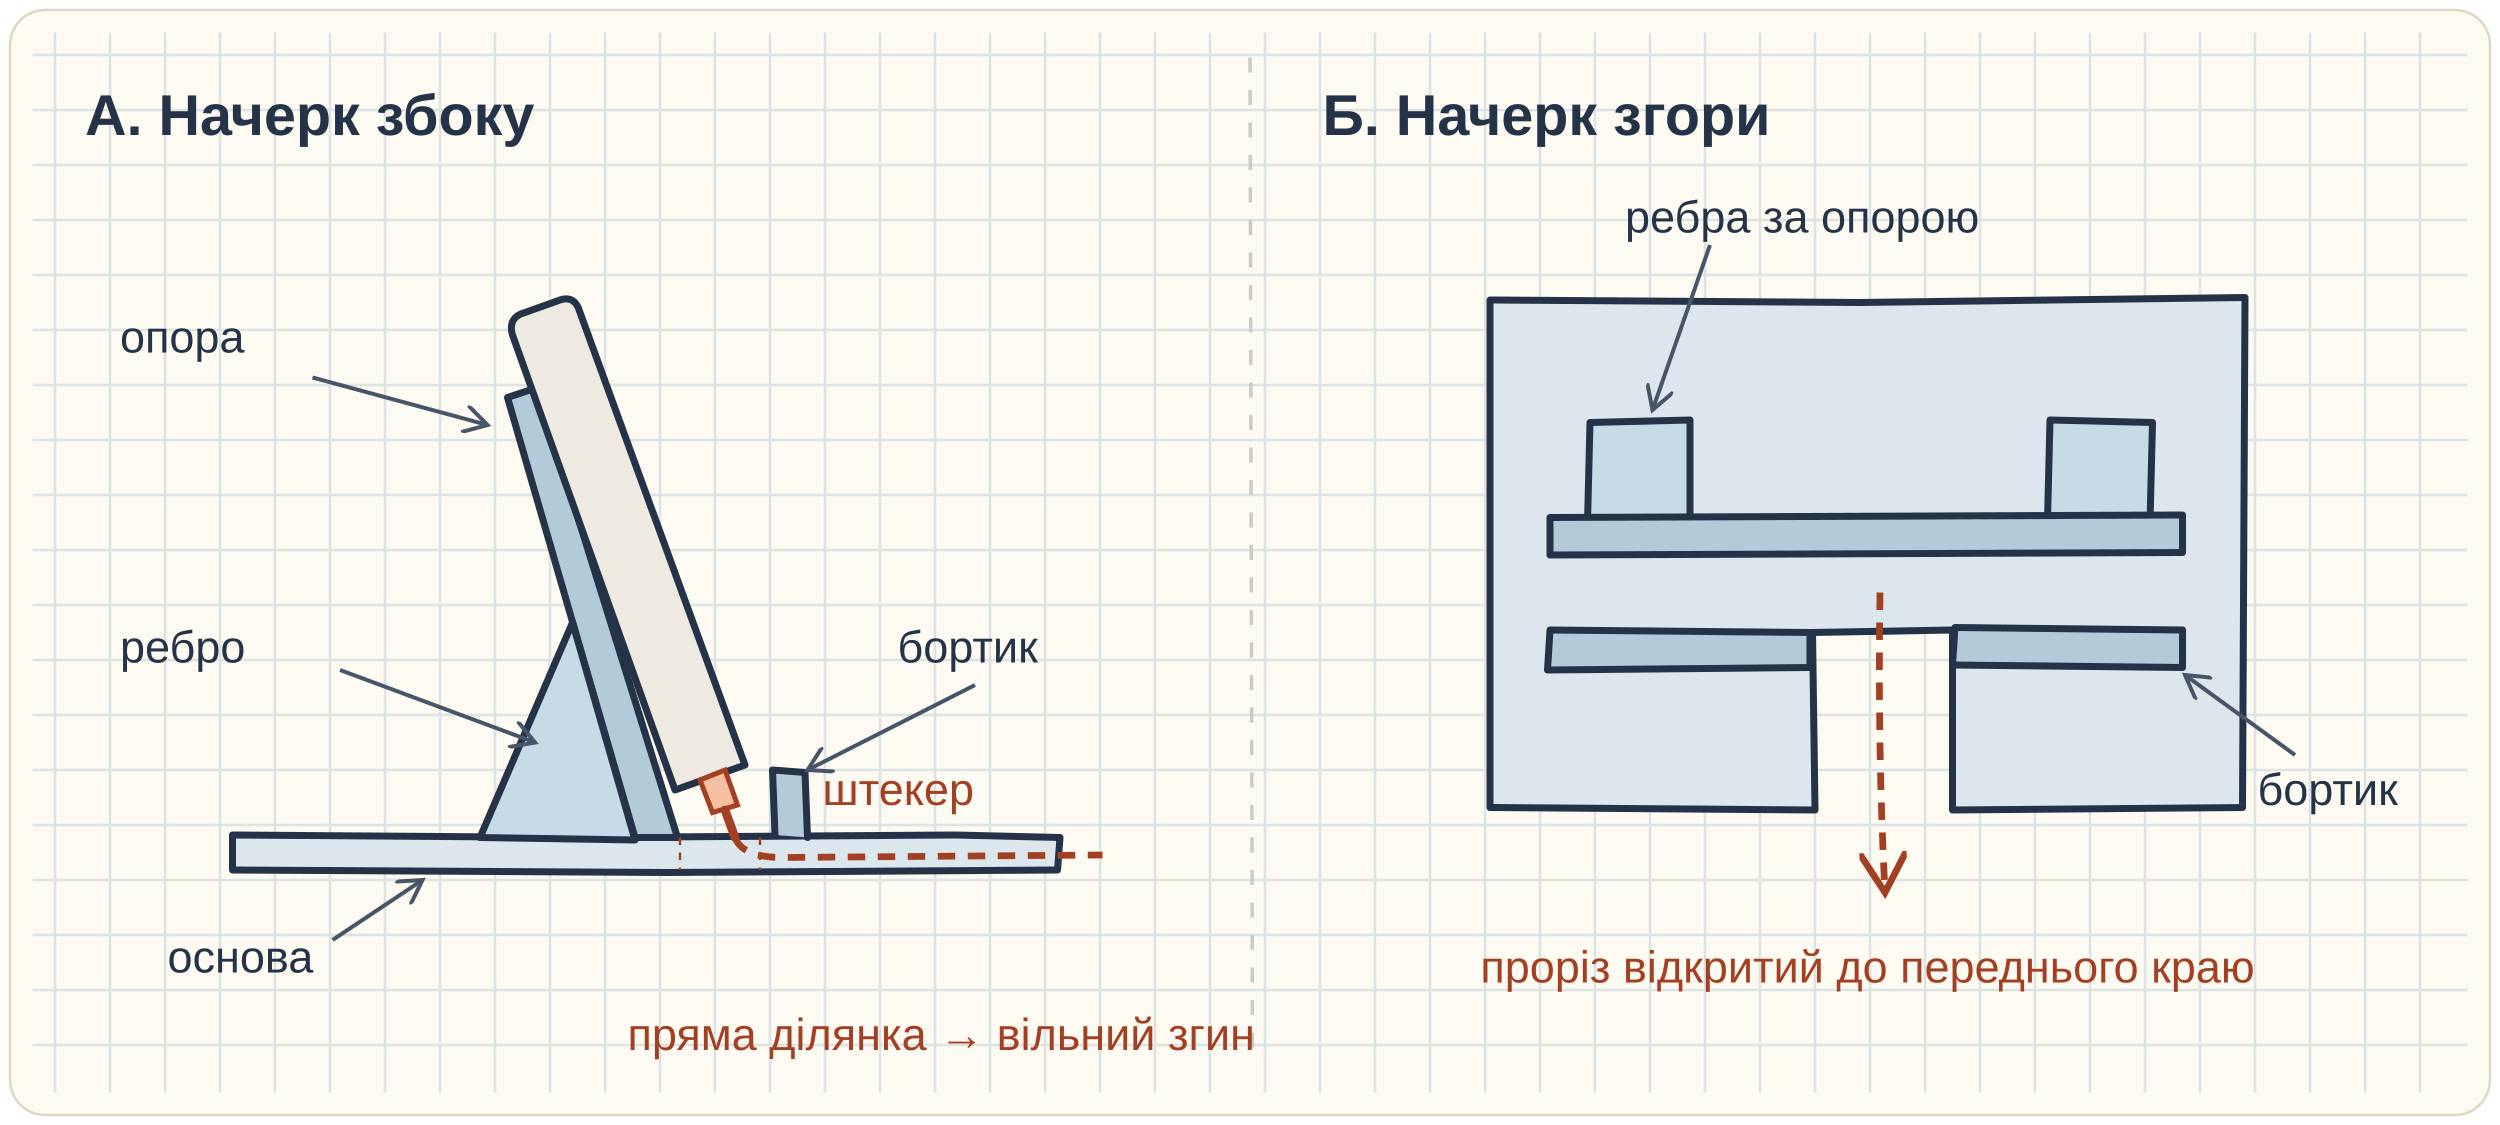
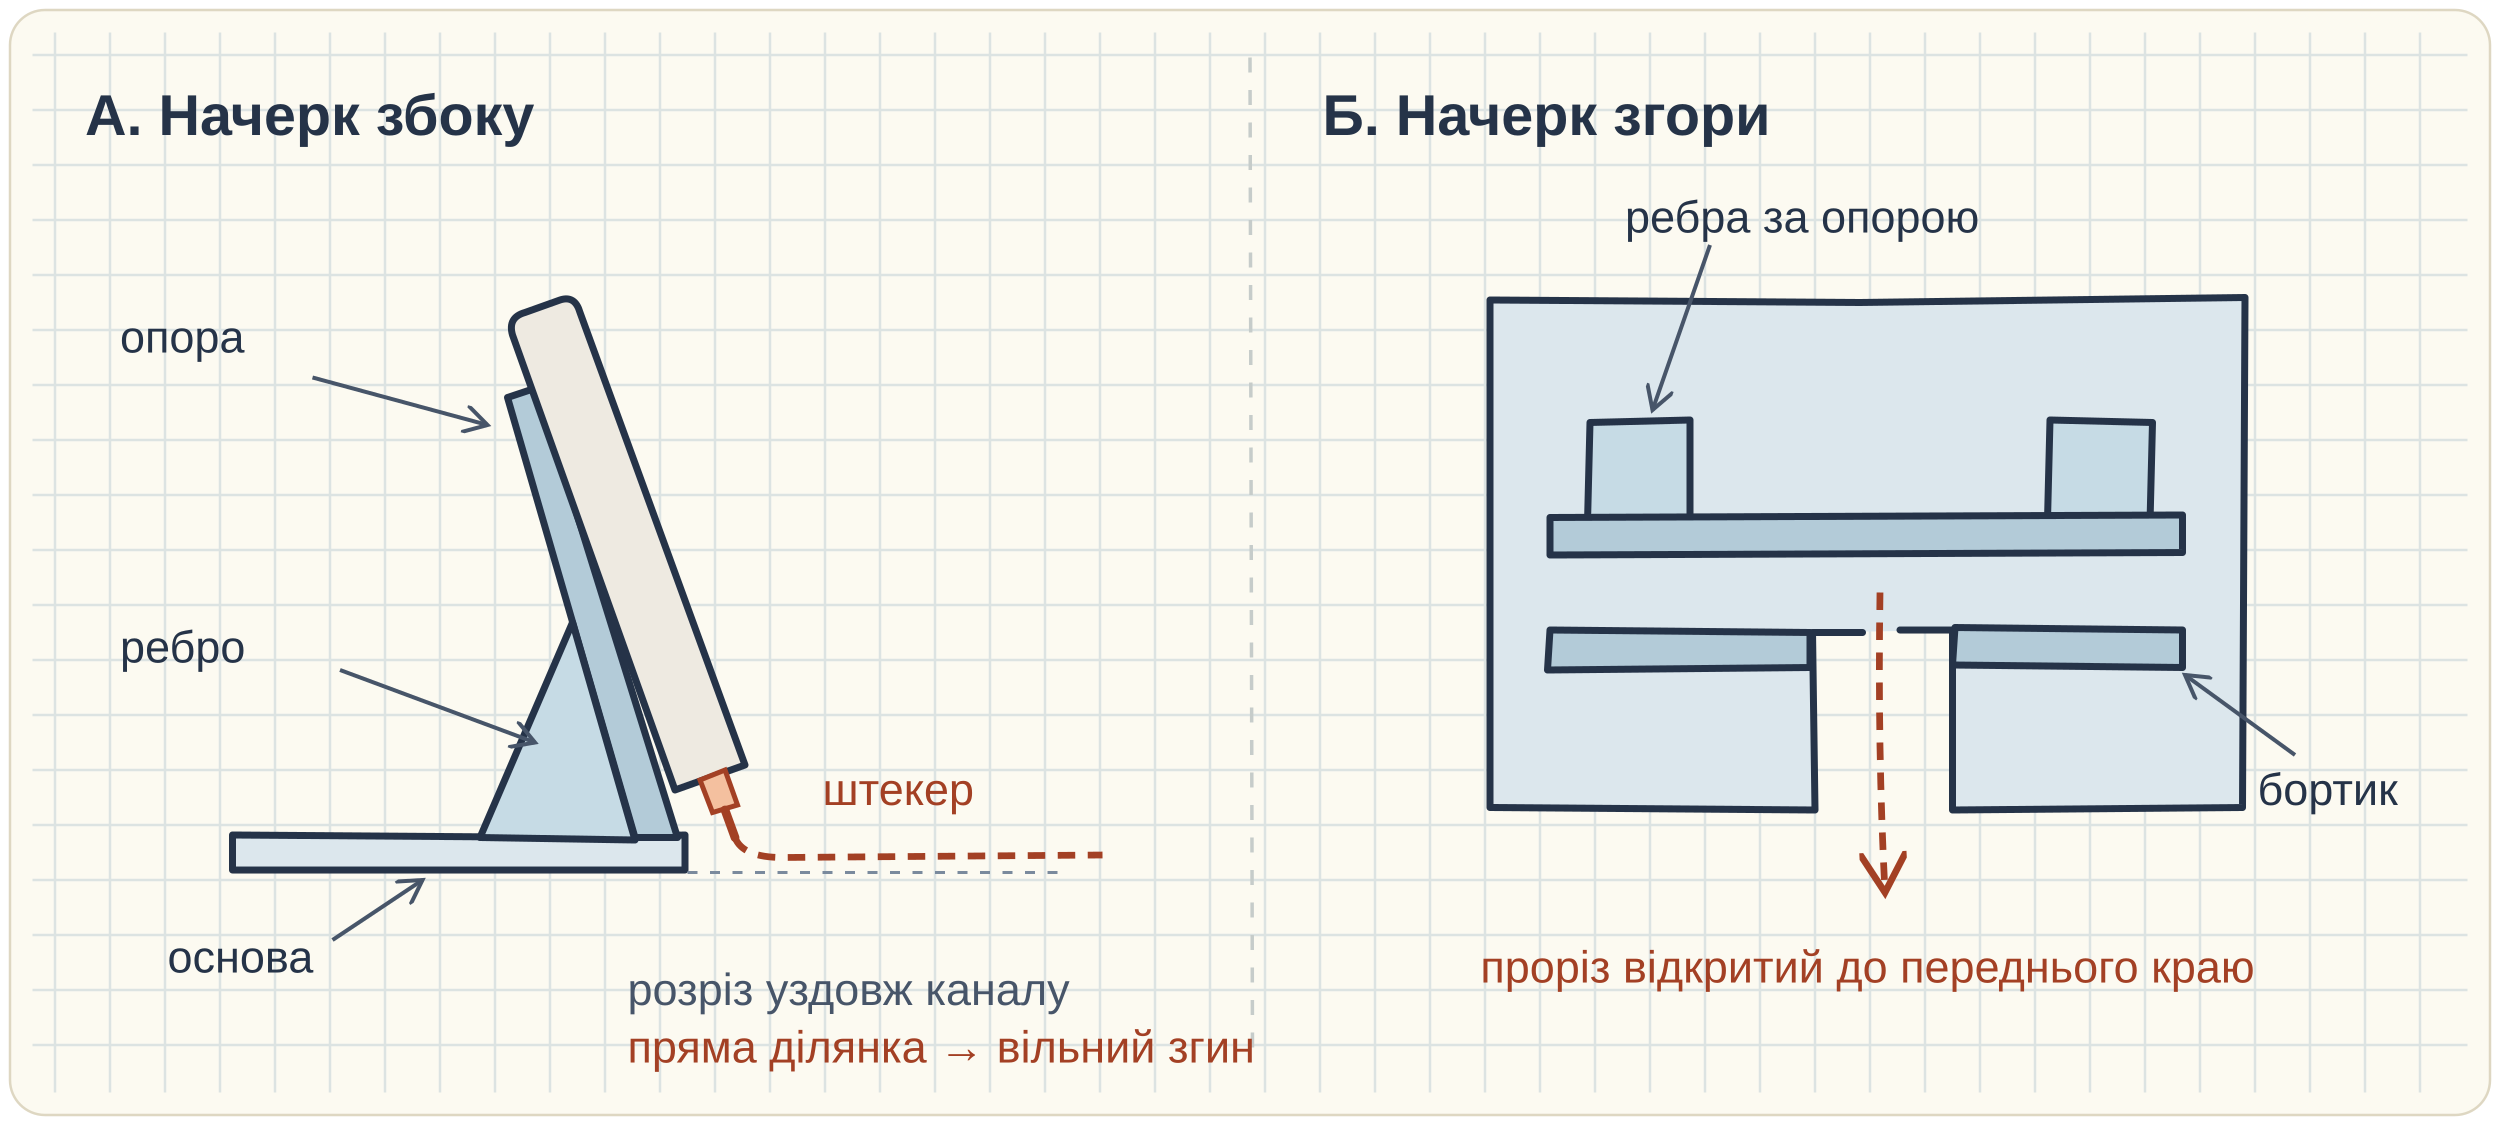
<svg xmlns="http://www.w3.org/2000/svg" width="1000" height="450" viewBox="0 0 1000 450" role="img" aria-labelledby="title desc">
  <defs>
    <marker id="arrow" markerWidth="7" markerHeight="7" refX="6" refY="3.5" orient="auto">
      <path d="M0 0L6 3.5 0 7" fill="none" stroke="#475569" />
    </marker>
    <marker id="cable-arrow" markerWidth="7" markerHeight="7" refX="6" refY="3.5" orient="auto">
      <path d="M0 0L6 3.5 0 7" fill="none" stroke="#a34024" />
    </marker>
  </defs>
  <rect x="4" y="4" width="992" height="442" rx="14" fill="#fcfaf1" stroke="#ded7c2" />
  <path d="M22 13V437 M44 13V437 M66 13V437 M88 13V437 M110 13V437 M132 13V437 M154 13V437 M176 13V437 M198 13V437 M220 13V437 M242 13V437 M264 13V437 M286 13V437 M308 13V437 M330 13V437 M352 13V437 M374 13V437 M396 13V437 M418 13V437 M440 13V437 M462 13V437 M484 13V437 M506 13V437 M528 13V437 M550 13V437 M572 13V437 M594 13V437 M616 13V437 M638 13V437 M660 13V437 M682 13V437 M704 13V437 M726 13V437 M748 13V437 M770 13V437 M792 13V437 M814 13V437 M836 13V437 M858 13V437 M880 13V437 M902 13V437 M924 13V437 M946 13V437 M968 13V437 M13 22H987 M13 44H987 M13 66H987 M13 88H987 M13 110H987 M13 132H987 M13 154H987 M13 176H987 M13 198H987 M13 220H987 M13 242H987 M13 264H987 M13 286H987 M13 308H987 M13 330H987 M13 352H987 M13 374H987 M13 396H987 M13 418H987" fill="none" stroke="#dce3e2" stroke-width="1" />
  <path d="M500 23l1 399" stroke="#c6ccca" stroke-width="1.4" stroke-dasharray="6 7" />
  <g font-family="Arial,sans-serif" fill="#253348">
    <g font-size="23" font-weight="bold">
      <text x="34" y="54">А. Начерк збоку</text>
      <text x="529" y="54">Б. Начерк згори</text>
    </g>
    <g stroke="#253348" stroke-width="2.8" stroke-linecap="round" stroke-linejoin="round">
-       <path d="M93 334l138 1 151-1 42 1-1 13-156 1-174-1z" fill="#dce7ed" />
+       <path d="M93 334l138 1 43-1v14H93z" fill="#dce7ed" />
      <path d="M254 335l-51-176 12-4 56 180z" fill="#b3cbd8" />
      <path d="M192 335l37-86 25 87z" fill="#c6dbe5" />
      <path d="M270 316l-65-182q-2-7 5-9l14-5q6-2 8 5l66 181z" fill="#eeeae1" />
-       <path d="M310 334l-1-26 13 1 1 26" fill="#b3cbd8" />
-       <path d="M596 120l148 1 154-2-1 204-116 1v-72l-56 1 1 71-130-1z" fill="#dce7ed" />
+       <path d="M596 120l148 1 154-2-1 204-116 1v-72l-56 1 1 71-130-1z" fill="#dce7ed" stroke="none" />
+       <path d="M745 253h-20l1 71-130-1V120l148 1 154-2-1 204-116 1v-72h-21" fill="none" />
      <path d="M636 169l40-1v40l-41 1z M820 168l41 1-1 40-41-1z" fill="#c6dbe5" />
      <path d="M620 207l253-1v15l-253 1z" fill="#b3cbd8" />
      <path d="M620 252l104 1v14l-105 1z M782 251l91 1v15l-92-1z" fill="#b3cbd8" />
    </g>
    <g fill="none" stroke="#475569" stroke-width="1.6" marker-end="url(#arrow)">
      <path d="M125 151l70 19" />
      <path d="M136 268l78 29" />
-       <path d="M390 274l-67 34" />
      <path d="M133 376l36-24" />
      <path d="M684 98l-23 66" />
      <path d="M918 302l-44-32" />
    </g>
    <path d="M280 312l5 13 10-3-5-14z" fill="#f4c09f" stroke="#a34024" stroke-width="2" />
    <path d="M290 324l4 11" fill="none" stroke="#a34024" stroke-width="3.5" stroke-linecap="round" />
    <path d="M294 335q3 8 19 8l128-1M752 237q-1 63 2 120" fill="none" stroke="#a34024" stroke-width="2.7" stroke-dasharray="7 5" marker-end="url(#cable-arrow)" />
-     <path d="M272 335v13m32-13v13" fill="none" stroke="#a34024" stroke-dasharray="3 3" />
+     <path d="M275 349h148" fill="none" stroke="#7a8a9d" stroke-width="1.2" stroke-dasharray="4 5" />
    <g font-size="18">
      <text x="48" y="141">опора</text>
      <text x="48" y="265">ребро</text>
-       <text x="359" y="265">бортик</text>
      <text x="67" y="389">основа</text>
      <text x="329" y="322" fill="#a34024">штекер</text>
-       <text x="251" y="420" fill="#a34024">пряма ділянка → вільний згин</text>
+       <text x="251" y="402" fill="#475569">розріз уздовж каналу</text>
+       <text x="251" y="425" fill="#a34024">пряма ділянка → вільний згин</text>
      <text x="650" y="93">ребра за опорою</text>
      <text x="903" y="322">бортик</text>
      <text x="747" y="393" text-anchor="middle" fill="#a34024">проріз відкритий до переднього краю</text>
    </g>
  </g>
</svg>
